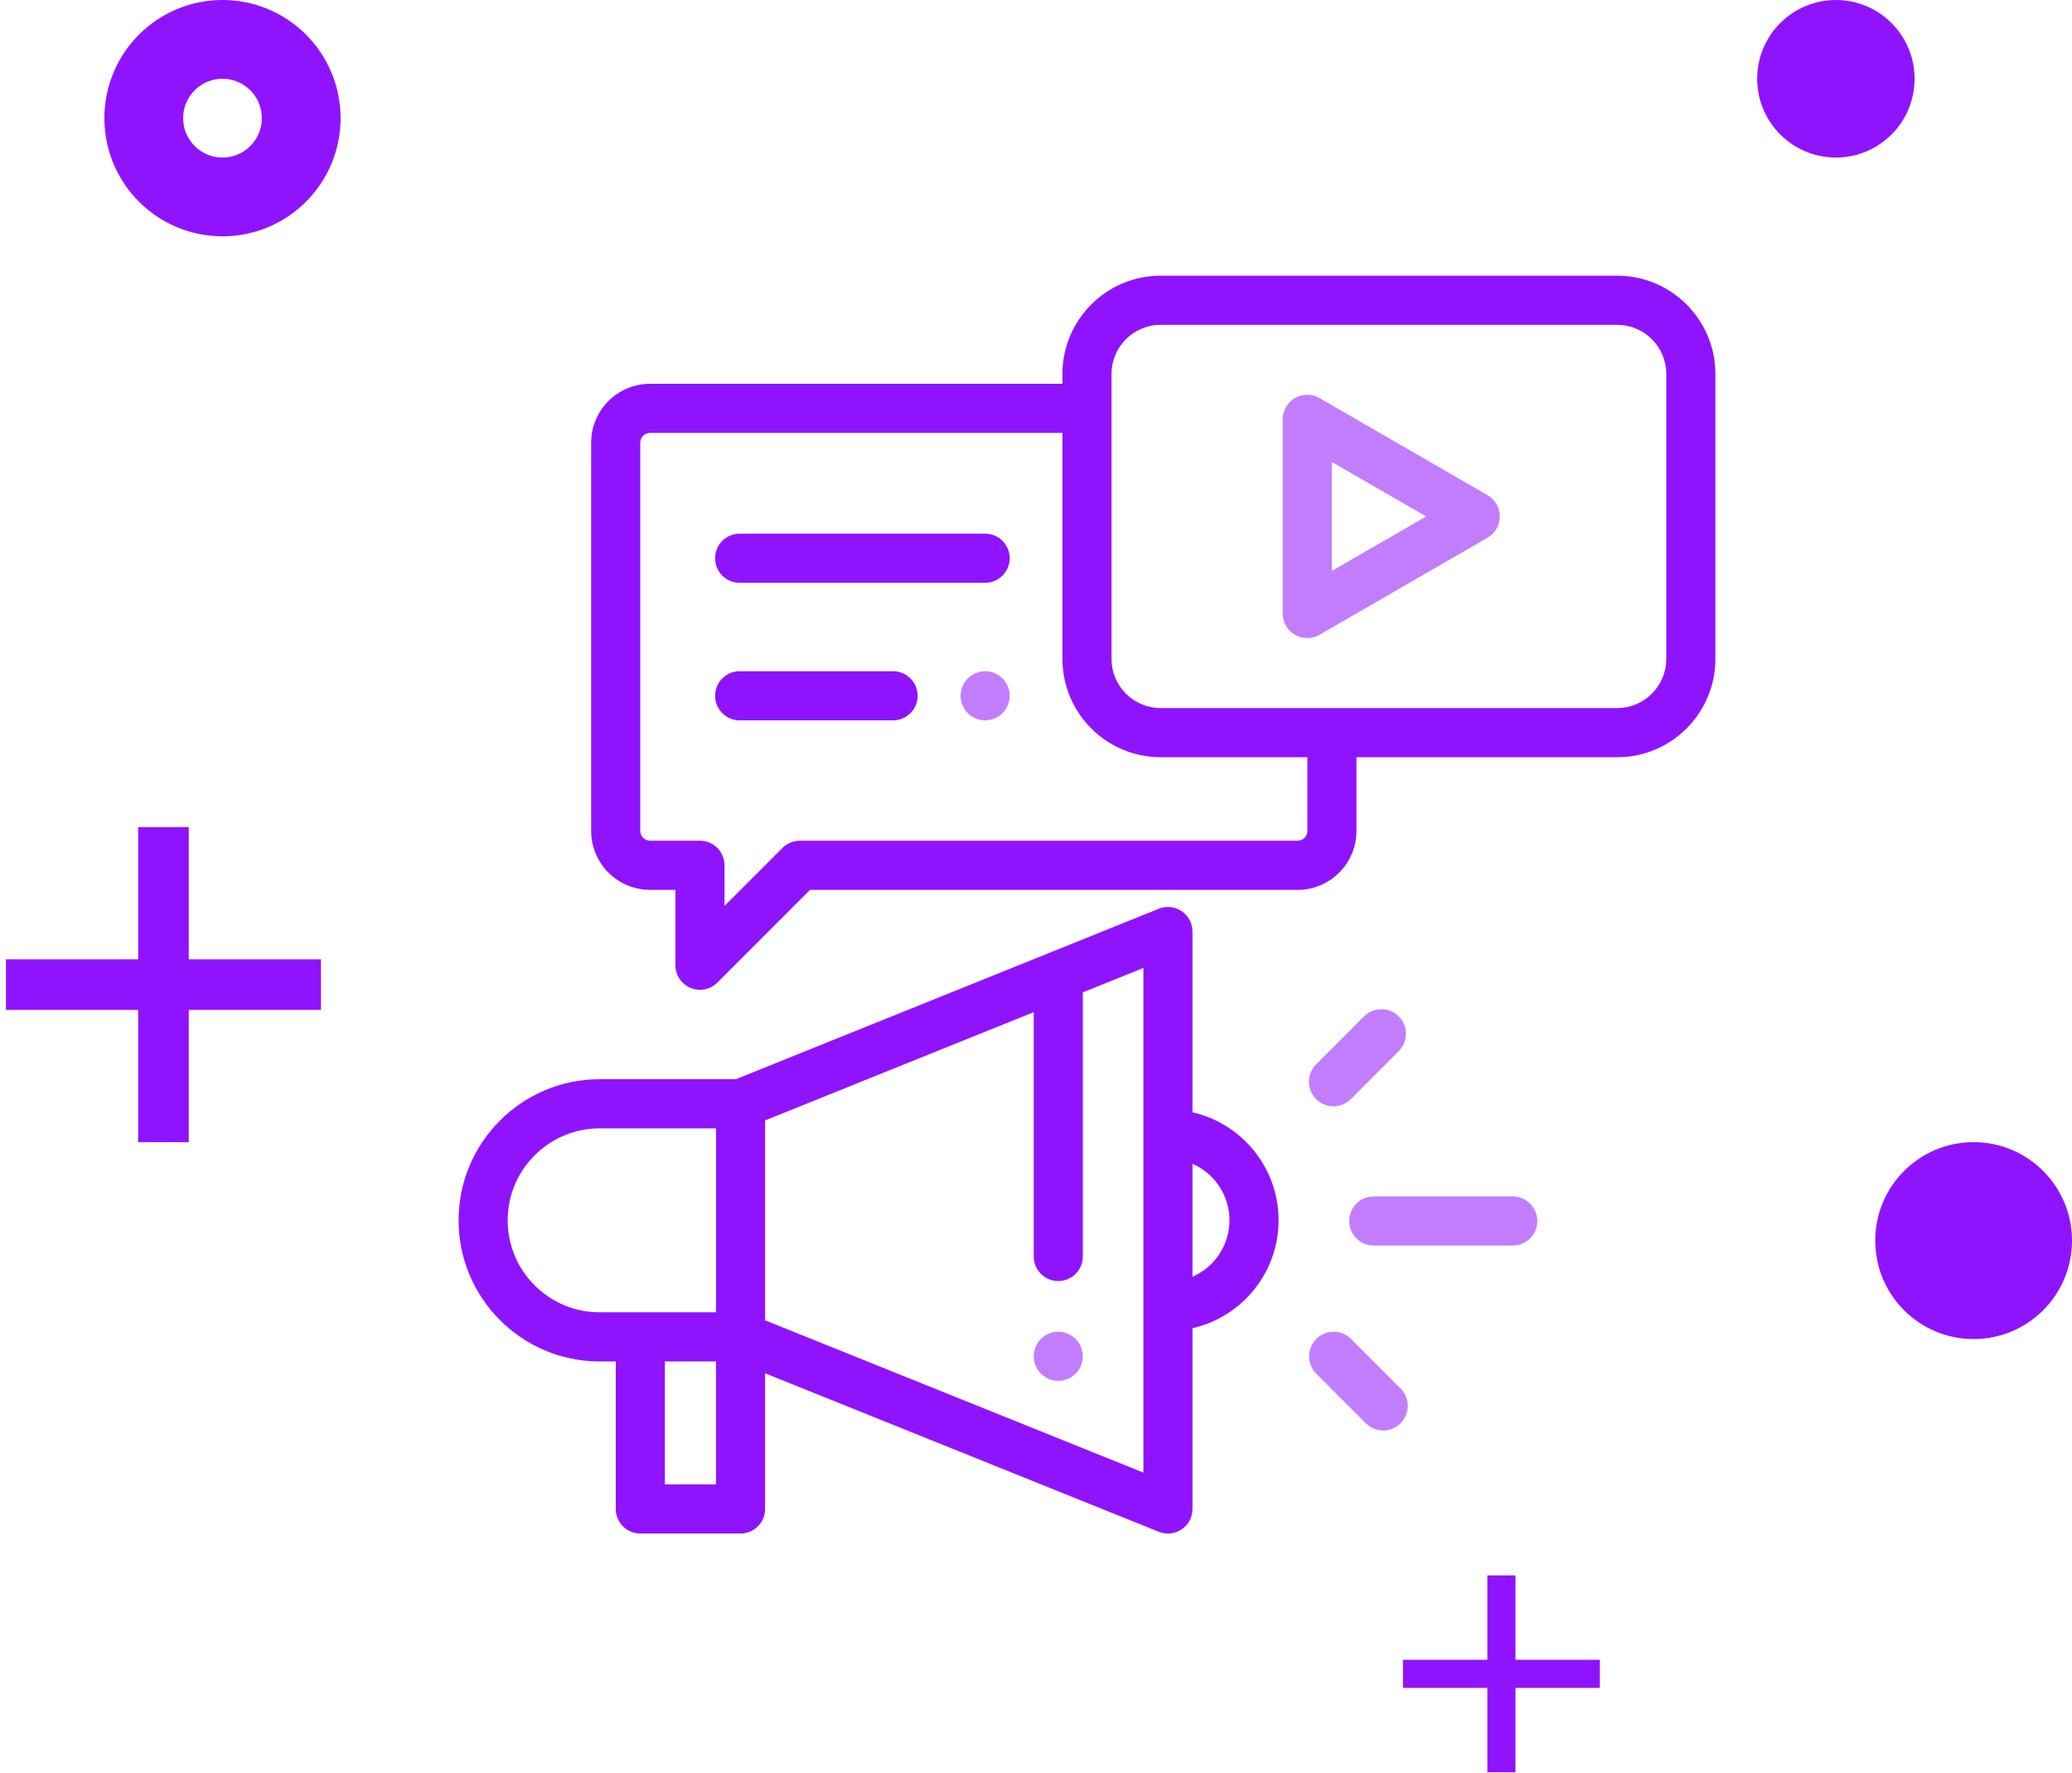
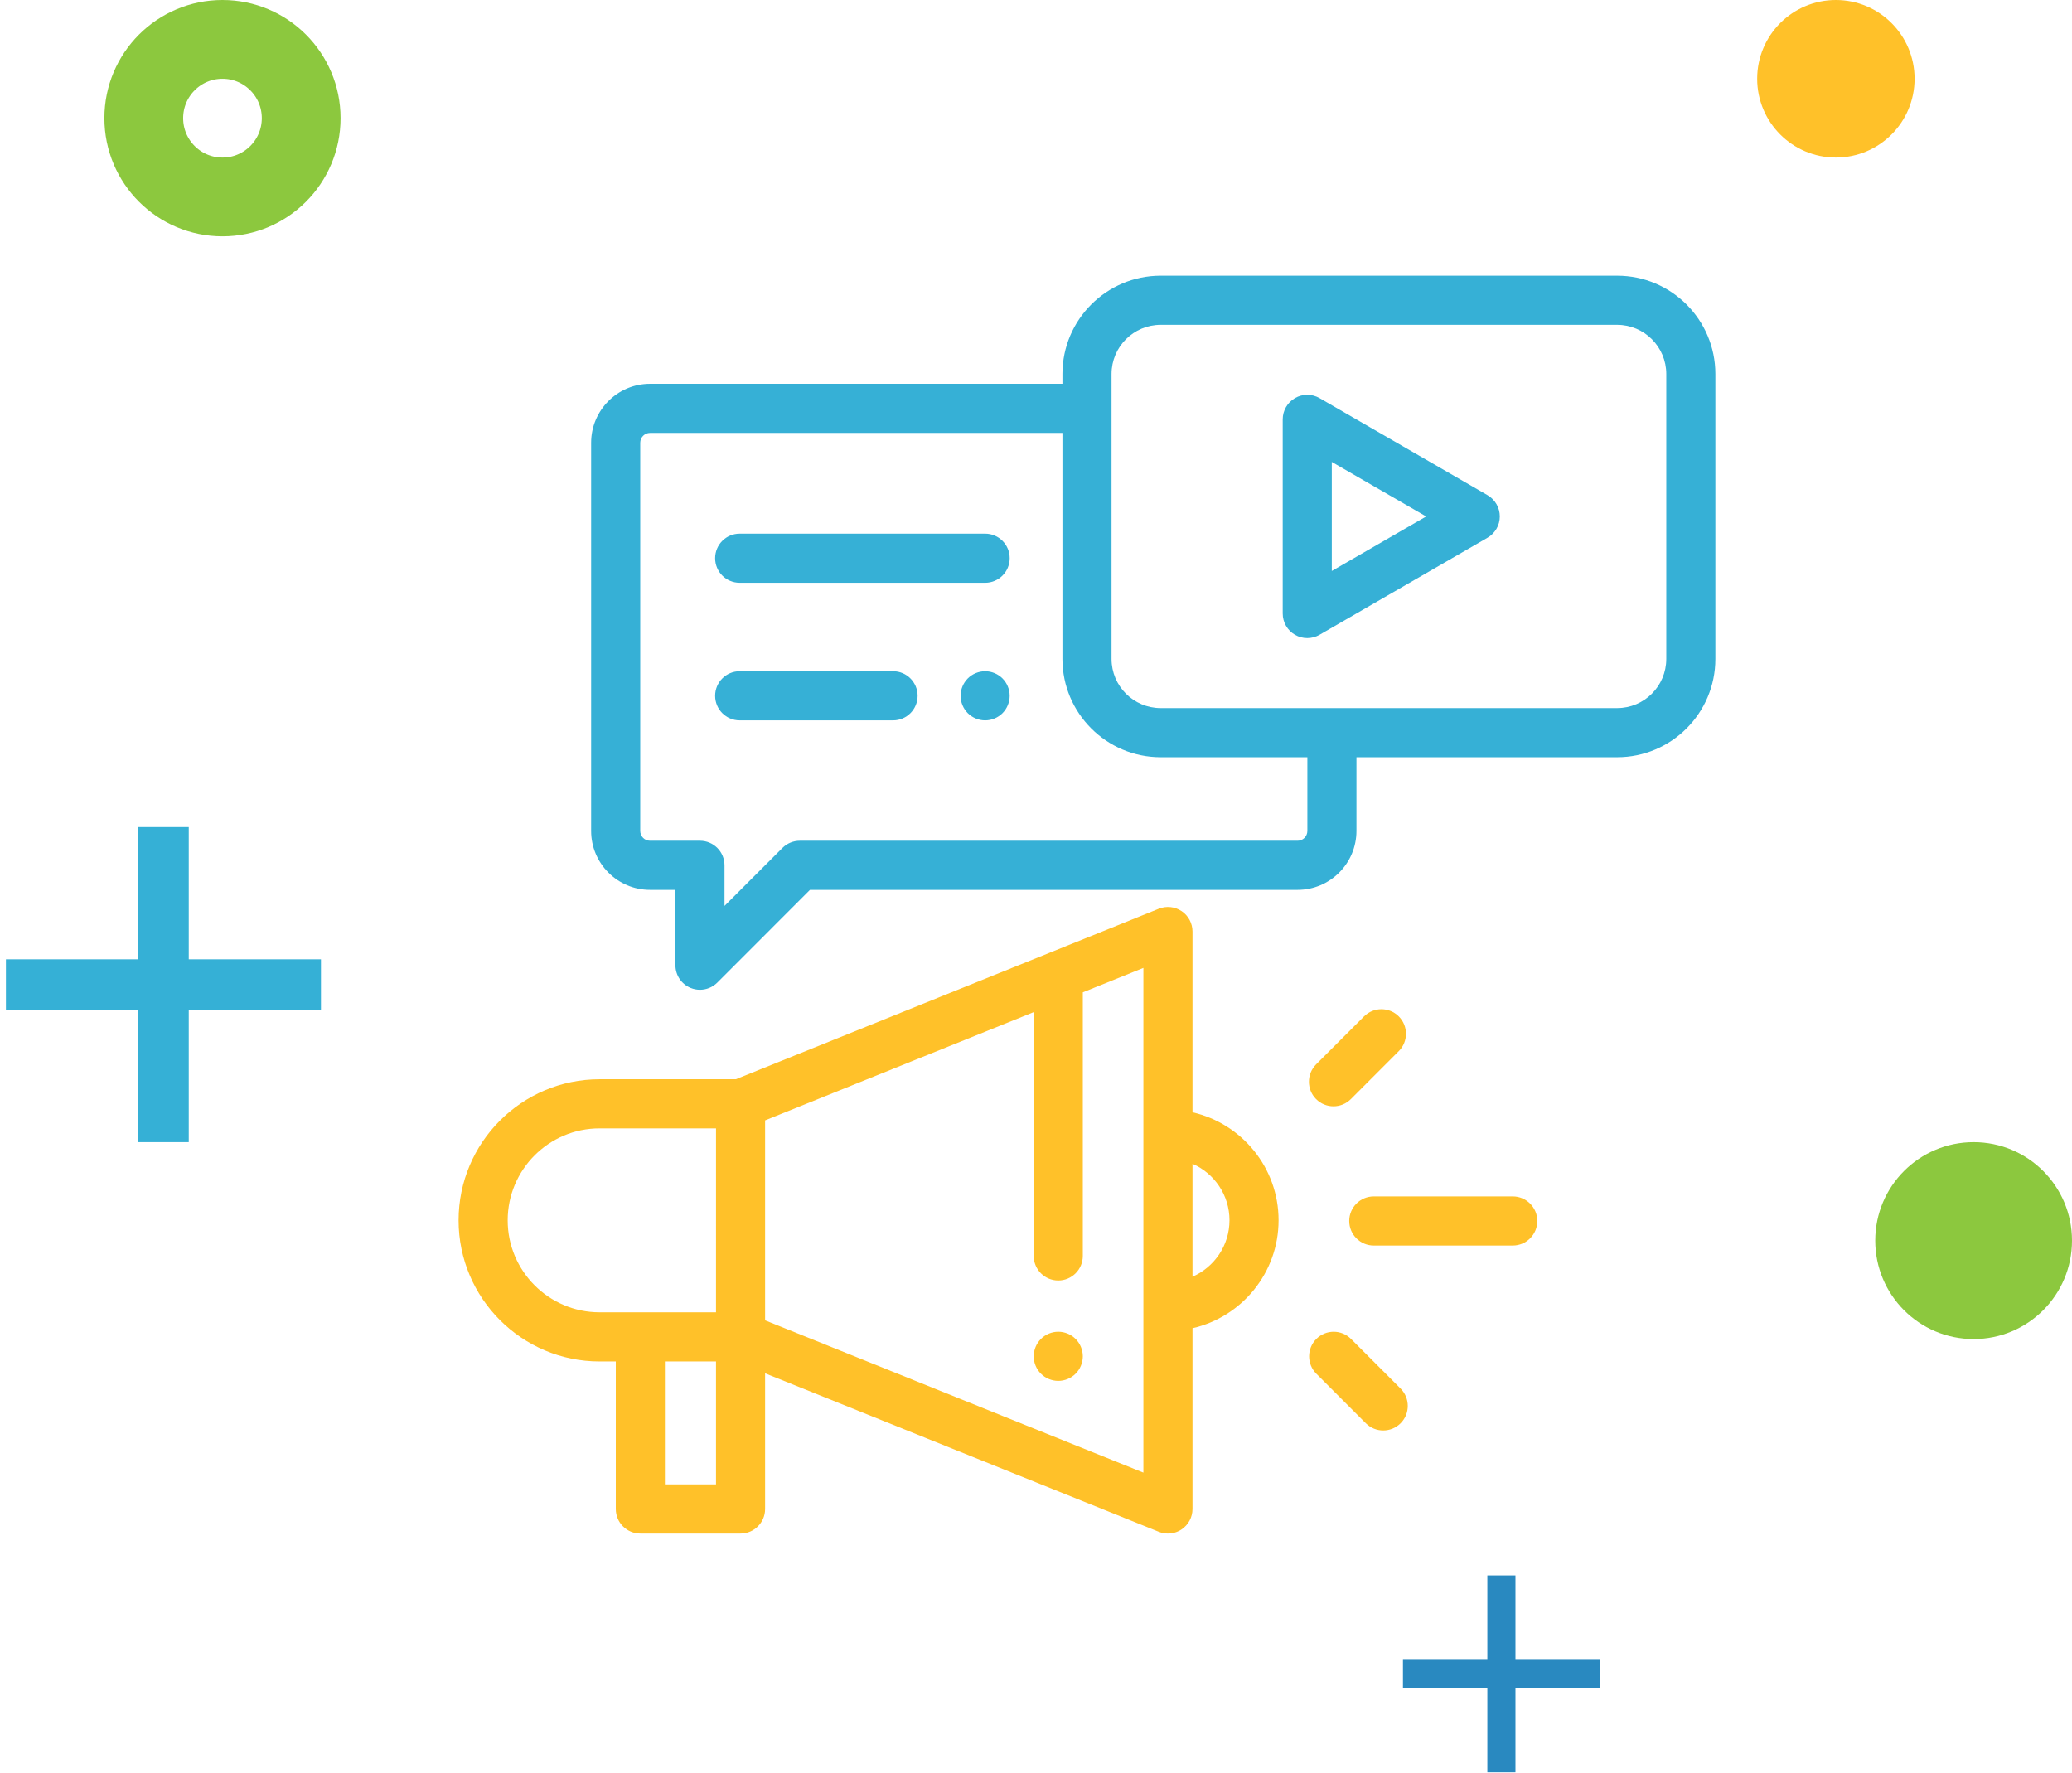
- <svg xmlns="http://www.w3.org/2000/svg" width="152" height="130">
-   <g transform="translate(-1)" fill="none" fill-rule="evenodd">
-     <g fill="#9013FE">
-       <path d="M11.135 60.667h3.712v23.11h-3.712z" />
-       <path d="M24.546 70.367v3.712H1.436v-3.712z" />
-     </g>
-     <g fill="#9013FE">
-       <path d="M110.11 115.556h2.063V130h-2.062z" />
-       <path d="M118.363 121.747v2.062H103.92v-2.062z" />
-     </g>
-     <ellipse fill="#9013FE" cx="145.783" cy="91" rx="7.217" ry="7.222" />
-     <ellipse stroke="#9013FE" stroke-width="5.778" cx="17.321" cy="8.667" rx="5.774" ry="5.778" />
-     <ellipse fill="#9013FE" cx="135.679" cy="5.778" rx="5.774" ry="5.778" />
-     <g fill-rule="nonzero">
-       <path d="M79.907 98.213a1.814 1.814 0 0 0-1.274-.529c-.473 0-.938.193-1.273.529-.335.335-.527.8-.527 1.273 0 .476.192.94.527 1.274.335.337.8.528 1.273.528a1.806 1.806 0 0 0 1.801-1.802c0-.474-.193-.938-.527-1.273z" fill="#C27DFF" />
-       <path d="M88.48 81.589v-13.26a1.802 1.802 0 0 0-2.473-1.672l-31.03 12.506h-9.993c-5.703 0-10.342 4.643-10.342 10.35s4.64 10.35 10.342 10.35h1.19v10.821a1.8 1.8 0 0 0 1.801 1.802h7.351a1.8 1.8 0 0 0 1.801-1.802v-9.952l28.88 11.624a1.798 1.798 0 0 0 1.68-.178c.496-.335.793-.895.793-1.493v-13.26c3.611-.822 6.316-4.059 6.316-7.918 0-3.86-2.705-7.096-6.316-7.918zm-34.955 27.293h-3.75v-9.02h3.75v9.02zm0-12.623h-8.54c-3.718 0-6.742-3.027-6.742-6.746 0-3.72 3.024-6.746 6.741-6.746h8.542v13.492zm31.354 11.758l-27.751-11.17V82.183l19.705-7.942v17.883a1.801 1.801 0 1 0 3.601 0V72.79l4.445-1.792v37.02zM88.48 93.65v-8.284a4.524 4.524 0 0 1 2.714 4.142 4.524 4.524 0 0 1-2.714 4.142z" fill="#9013FE" />
-       <path d="M111.974 87.758H101.78a1.801 1.801 0 0 0 0 3.604h10.195a1.801 1.801 0 0 0 0-3.604zm-8.361-13.205a1.8 1.8 0 0 0-2.547 0l-3.517 3.52a1.803 1.803 0 0 0 1.274 3.076c.46 0 .922-.176 1.273-.528l3.517-3.52a1.803 1.803 0 0 0 0-2.548zm.132 27.297l-3.634-3.637a1.8 1.8 0 1 0-2.547 2.549l3.635 3.637c.351.352.812.528 1.273.528a1.803 1.803 0 0 0 1.273-3.076z" fill="#C27DFF" />
-       <path d="M119.636 20.222H86.143c-3.972 0-7.203 3.234-7.203 7.208v.721H48.687a4.328 4.328 0 0 0-4.321 4.325v28.472a4.328 4.328 0 0 0 4.321 4.325h1.861V70.8a1.802 1.802 0 0 0 3.074 1.275l6.796-6.8h35.769a4.328 4.328 0 0 0 4.322-4.326v-5.406h19.127c3.972 0 7.203-3.233 7.203-7.208V27.43c0-3.974-3.231-7.208-7.203-7.208zM96.907 60.948a.721.721 0 0 1-.72.721H59.672a1.8 1.8 0 0 0-1.273.528l-4.25 4.252V63.47a1.8 1.8 0 0 0-1.8-1.802h-3.662a.721.721 0 0 1-.72-.72V32.475a.72.72 0 0 1 .72-.72H78.94v16.578c0 3.975 3.23 7.208 7.203 7.208h10.764v5.406zm26.33-12.614a3.607 3.607 0 0 1-3.6 3.604H86.142a3.607 3.607 0 0 1-3.602-3.604V27.43a3.607 3.607 0 0 1 3.602-3.604h33.493a3.607 3.607 0 0 1 3.602 3.604v20.904z" fill="#9013FE" />
-       <path d="M110.124 36.322L97.8 29.2a1.799 1.799 0 0 0-2.702 1.56v14.242a1.802 1.802 0 0 0 2.702 1.56l12.324-7.12a1.802 1.802 0 0 0 0-3.121zM98.7 41.882v-8l6.922 4-6.922 4z" fill="#C27DFF" />
-       <path d="M73.27 39.144H55.261a1.801 1.801 0 0 0 0 3.604h18.007a1.801 1.801 0 0 0 0-3.604z" fill="#9013FE" />
-       <path d="M74.542 49.763a1.813 1.813 0 0 0-1.273-.528c-.473 0-.938.193-1.273.528-.335.335-.528.8-.528 1.274s.193.939.528 1.274c.335.335.8.528 1.273.528a1.81 1.81 0 0 0 1.273-.528c.335-.335.528-.8.528-1.274s-.193-.939-.528-1.274z" fill="#C27DFF" />
-       <path d="M66.515 49.235H55.262a1.801 1.801 0 0 0 0 3.604h11.253a1.801 1.801 0 0 0 0-3.604z" fill="#9013FE" />
+ <svg xmlns="http://www.w3.org/2000/svg" width="152px" height="130px" viewBox="0 0 152 130" version="1.1">
+   <g id="Page-1" stroke="none" stroke-width="1" fill="none" fill-rule="evenodd">
+     <g id="Services" transform="translate(-245, -1293)">
+       <g id="section-3" transform="translate(190, 1177)">
+         <g id="1" transform="translate(0, 116)">
+           <g id="ic_popular_blogs" transform="translate(54, 0)">
+             <g id="Group-2" transform="translate(0, 60.66667)" fill="#35b0d6">
+               <rect id="Rectangle" x="11.135" y="0" width="3.712" height="23.111" />
+               <rect id="Rectangle" transform="translate(12.99057, 11.55556) rotate(90) translate(-12.99057, -11.55556) " x="11.135" y="0" width="3.712" height="23.111" />
+             </g>
+             <g id="Group-2" transform="translate(103.9245, 115.5556)" fill="#2989c0">
+               <rect id="Rectangle" x="6.186" y="0" width="2.062" height="14.444" />
+               <rect id="Rectangle" transform="translate(7.216981, 7.634921) rotate(90) translate(-7.216981, -7.634921) " x="5.774" y="0.413" width="2.062" height="14.444" />
+             </g>
+             <ellipse id="Oval" fill="#8cc83e" cx="145.783" cy="91" rx="7.217" ry="7.222" />
+             <ellipse id="Oval" stroke="#8cc83e" stroke-width="5.778" cx="17.321" cy="8.667" rx="5.774" ry="5.778" />
+             <ellipse id="Oval" fill="#ffc129" cx="135.679" cy="5.778" rx="5.774" ry="5.778" />
+             <g id="digital-marketing" transform="translate(34.64151, 20.22222)" fill-rule="nonzero">
+               <path d="M45.265,77.99 C44.93,77.655 44.466,77.462 43.992,77.462 C43.518,77.462 43.054,77.655 42.719,77.99 C42.384,78.325 42.191,78.79 42.191,79.264 C42.191,79.74 42.384,80.203 42.719,80.538 C43.054,80.875 43.518,81.066 43.992,81.066 C44.466,81.066 44.93,80.875 45.265,80.538 C45.6,80.203 45.793,79.738 45.793,79.264 C45.793,78.79 45.6,78.325 45.265,77.99 Z" id="Shape" fill="#ffc129" />
+               <path d="M53.839,61.366 L53.839,48.107 C53.839,47.508 53.542,46.948 53.046,46.613 C52.55,46.278 51.92,46.212 51.365,46.435 L20.336,58.941 L10.342,58.941 C4.64,58.941 0,63.584 0,69.291 C0,74.998 4.64,79.641 10.343,79.641 L11.533,79.641 L11.533,90.462 C11.533,91.457 12.339,92.264 13.333,92.264 L20.685,92.264 C21.679,92.264 22.486,91.457 22.486,90.462 L22.486,80.51 L51.366,92.134 C51.583,92.221 51.811,92.264 52.038,92.264 C52.392,92.264 52.744,92.16 53.046,91.956 C53.542,91.621 53.839,91.061 53.839,90.462 L53.839,77.203 C57.45,76.381 60.154,73.144 60.154,69.285 C60.154,65.426 57.45,62.189 53.839,61.366 Z M18.884,88.66 L15.134,88.66 L15.134,79.64 L18.884,79.64 L18.884,88.66 L18.884,88.66 Z M18.884,76.036 L10.343,76.036 C6.626,76.036 3.602,73.01 3.602,69.291 C3.602,65.571 6.626,62.545 10.343,62.545 L18.885,62.545 L18.884,76.036 Z M50.237,87.795 L22.486,76.625 L22.486,61.959 L42.191,54.018 L42.191,71.901 C42.191,72.896 42.997,73.703 43.992,73.703 C44.987,73.703 45.793,72.896 45.793,71.901 L45.793,52.566 L50.237,50.775 L50.237,87.795 Z M53.839,73.426 L53.839,65.143 C55.434,65.84 56.553,67.434 56.553,69.284 C56.553,71.135 55.435,72.729 53.839,73.426 Z" id="Shape" fill="#ffc129" />
+               <path d="M77.333,67.536 L67.137,67.536 C66.143,67.536 65.337,68.343 65.337,69.338 C65.337,70.333 66.143,71.14 67.137,71.14 L77.333,71.14 C78.327,71.14 79.134,70.333 79.134,69.338 C79.134,68.343 78.327,67.536 77.333,67.536 Z" id="Shape" fill="#ffc129" />
+               <path d="M68.971,54.331 C68.268,53.628 67.128,53.628 66.425,54.331 L62.908,57.85 C62.205,58.554 62.205,59.695 62.908,60.399 C63.26,60.751 63.721,60.927 64.181,60.927 C64.642,60.927 65.103,60.751 65.455,60.399 L68.971,56.88 C69.675,56.176 69.675,55.035 68.971,54.331 Z" id="Shape" fill="#ffc129" />
+               <path d="M69.104,81.628 L65.469,77.991 C64.766,77.287 63.626,77.287 62.922,77.991 C62.219,78.694 62.219,79.835 62.922,80.539 L66.557,84.177 C66.909,84.528 67.37,84.704 67.83,84.704 C68.291,84.704 68.752,84.528 69.104,84.177 C69.807,83.473 69.807,82.332 69.104,81.628 Z" id="Shape" fill="#ffc129" />
+               <path d="M84.995,0 L51.501,0 C47.529,0 44.298,3.234 44.298,7.208 L44.298,7.929 L14.046,7.929 C11.663,7.929 9.724,9.869 9.724,12.254 L9.724,40.726 C9.724,43.111 11.663,45.051 14.046,45.051 L15.907,45.051 L15.907,50.577 C15.907,51.306 16.345,51.963 17.018,52.242 C17.241,52.334 17.475,52.379 17.707,52.379 C18.175,52.379 18.636,52.196 18.981,51.851 L25.776,45.051 L61.545,45.051 C63.929,45.051 65.867,43.111 65.867,40.726 L65.867,35.32 L84.995,35.32 C88.966,35.32 92.197,32.086 92.197,28.112 L92.197,7.208 C92.197,3.234 88.966,0 84.995,0 Z M62.266,40.726 C62.266,41.124 61.943,41.447 61.545,41.447 L25.03,41.447 C24.553,41.447 24.095,41.637 23.757,41.975 L19.508,46.227 L19.508,43.249 C19.508,42.254 18.702,41.447 17.707,41.447 L14.046,41.447 C13.649,41.447 13.326,41.124 13.326,40.726 L13.326,12.254 C13.326,11.856 13.649,11.533 14.046,11.533 L44.298,11.533 L44.298,28.112 C44.298,32.086 47.529,35.32 51.501,35.32 L62.266,35.32 L62.266,40.726 Z M88.596,28.112 C88.596,30.099 86.98,31.716 84.995,31.716 L51.501,31.716 C49.515,31.716 47.9,30.099 47.9,28.112 L47.9,7.208 C47.9,5.221 49.515,3.604 51.501,3.604 L84.995,3.604 C86.98,3.604 88.596,5.221 88.596,7.208 L88.596,28.112 Z" id="Shape" fill="#36b0d6" />
+               <path d="M75.482,16.099 L63.158,8.979 C62.601,8.657 61.914,8.657 61.357,8.979 C60.8,9.301 60.457,9.896 60.457,10.539 L60.457,24.78 C60.457,25.424 60.8,26.019 61.357,26.341 C61.636,26.502 61.947,26.582 62.258,26.582 C62.569,26.582 62.879,26.502 63.158,26.341 L75.482,19.22 C76.039,18.898 76.383,18.303 76.383,17.66 C76.383,17.016 76.04,16.421 75.482,16.099 Z M64.058,21.659 L64.058,13.661 L70.98,17.66 L64.058,21.659 Z" id="Shape" fill="#36b0d6" />
+               <path d="M38.628,18.921 L20.62,18.921 C19.626,18.921 18.82,19.728 18.82,20.723 C18.82,21.718 19.626,22.525 20.62,22.525 L38.628,22.525 C39.622,22.525 40.429,21.718 40.429,20.723 C40.429,19.728 39.622,18.921 38.628,18.921 Z" id="Shape" fill="#36b0d6" />
+               <path d="M39.901,29.541 C39.566,29.205 39.101,29.013 38.628,29.013 C38.154,29.013 37.689,29.205 37.354,29.541 C37.02,29.876 36.827,30.341 36.827,30.815 C36.827,31.289 37.02,31.754 37.354,32.089 C37.689,32.424 38.154,32.617 38.628,32.617 C39.103,32.617 39.566,32.424 39.901,32.089 C40.236,31.754 40.428,31.289 40.428,30.815 C40.428,30.341 40.236,29.876 39.901,29.541 Z" id="Shape" fill="#36b0d6" />
+               <path d="M31.873,29.013 L20.62,29.013 C19.626,29.013 18.82,29.82 18.82,30.815 C18.82,31.81 19.626,32.617 20.62,32.617 L31.873,32.617 C32.868,32.617 33.674,31.81 33.674,30.815 C33.674,29.82 32.868,29.013 31.873,29.013 Z" id="Shape" fill="#36b0d6" />
+             </g>
+           </g>
+         </g>
+       </g>
    </g>
  </g>
</svg>
